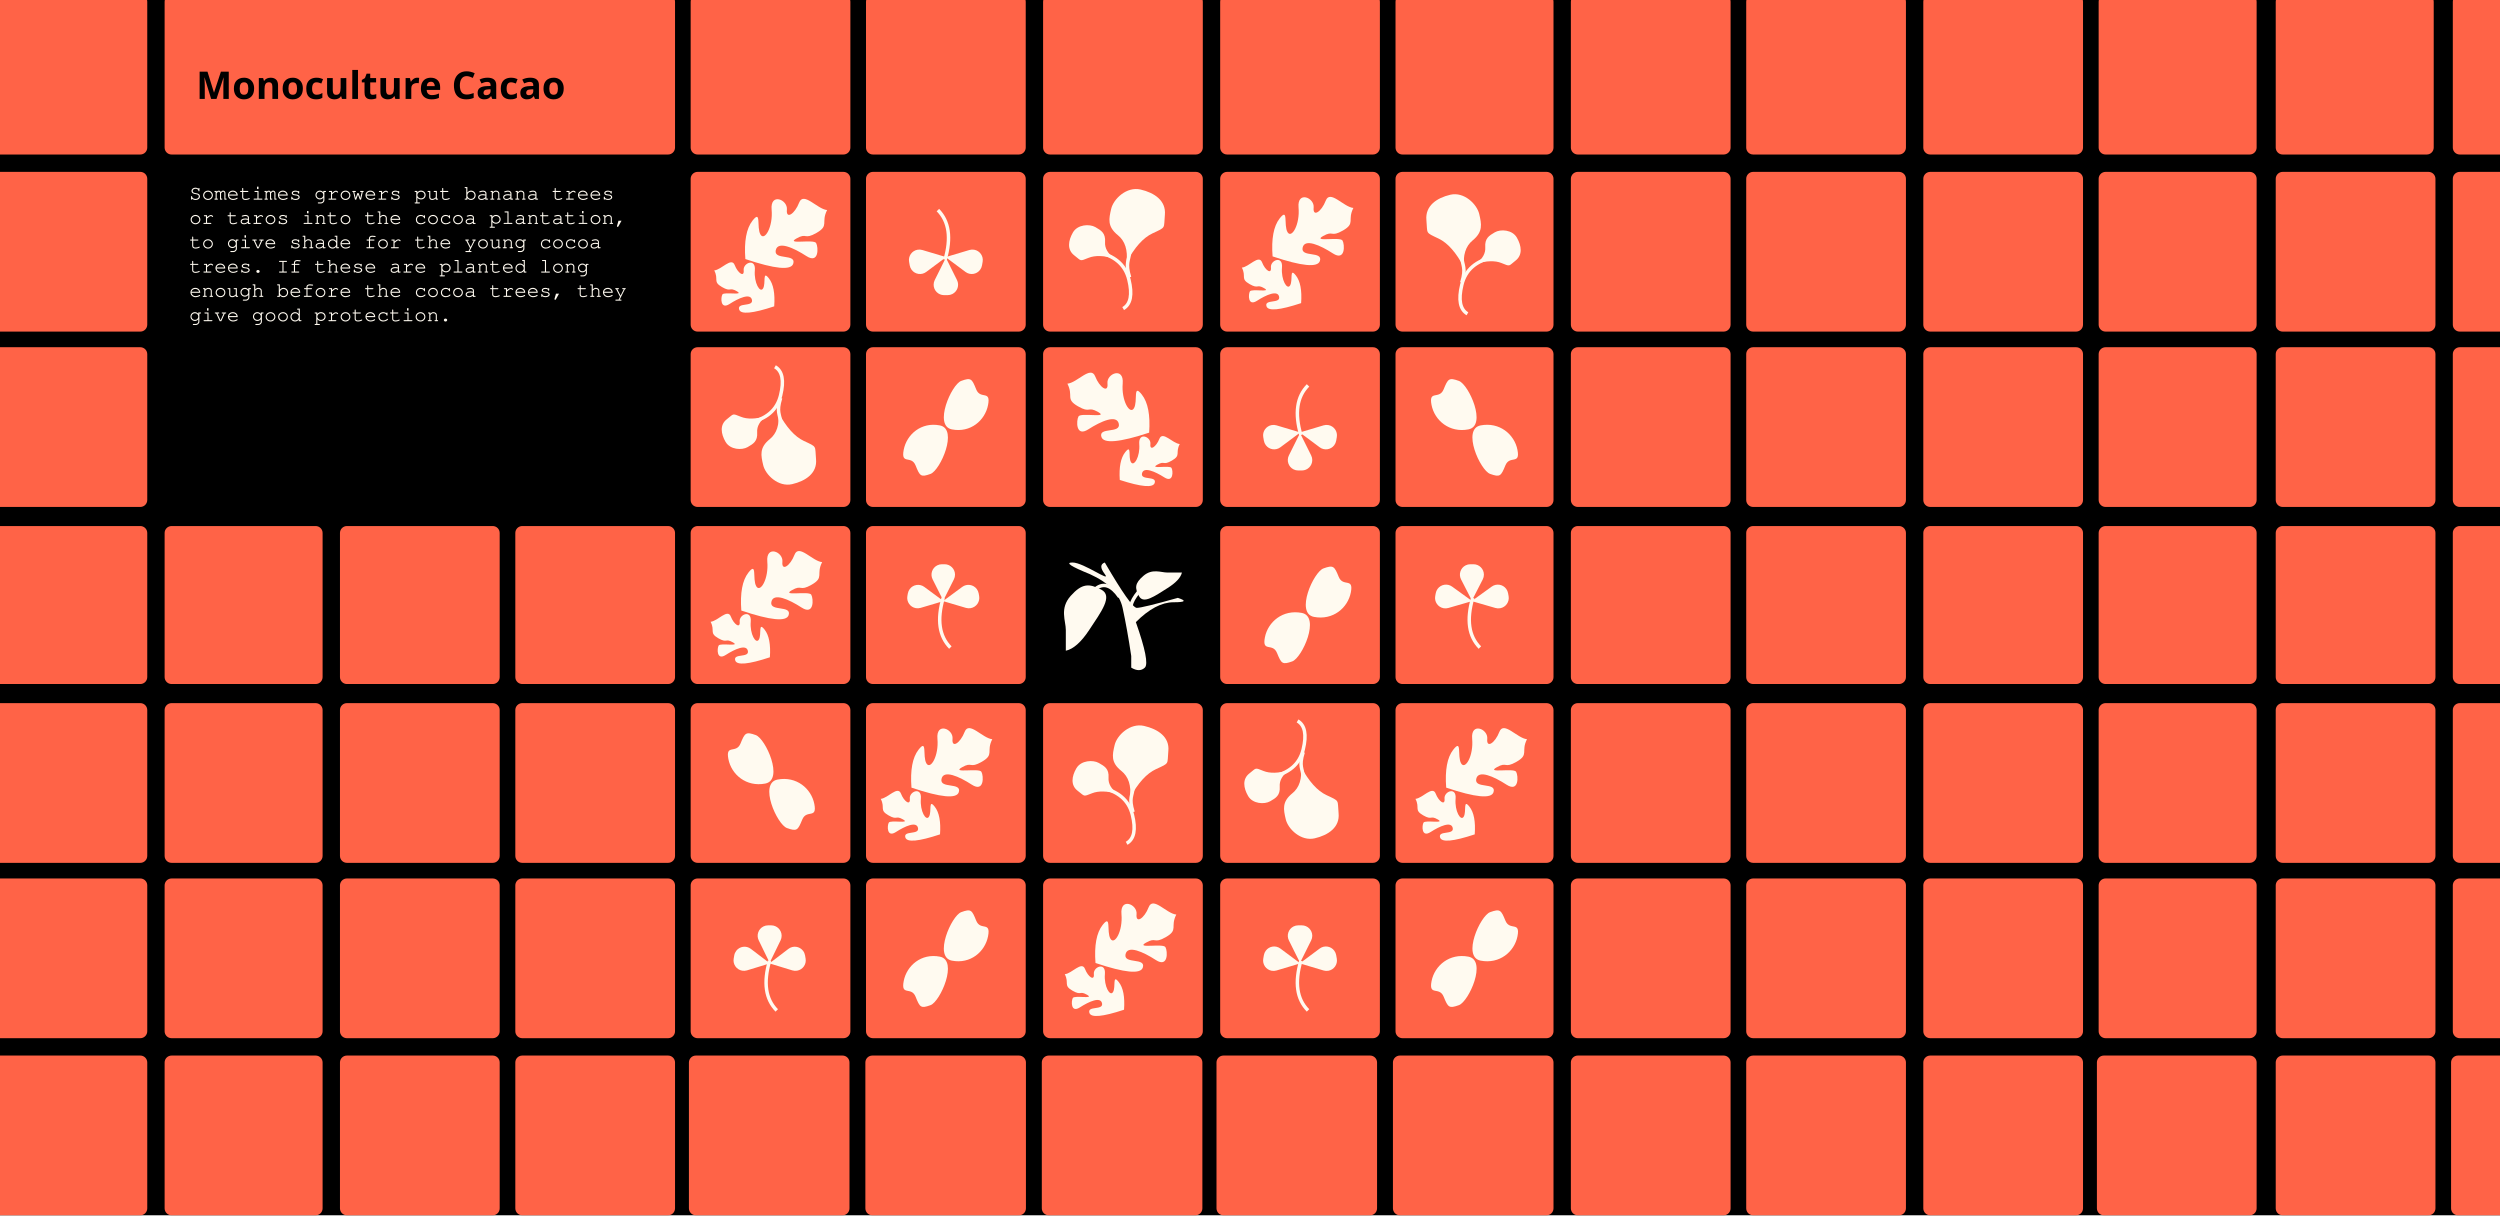
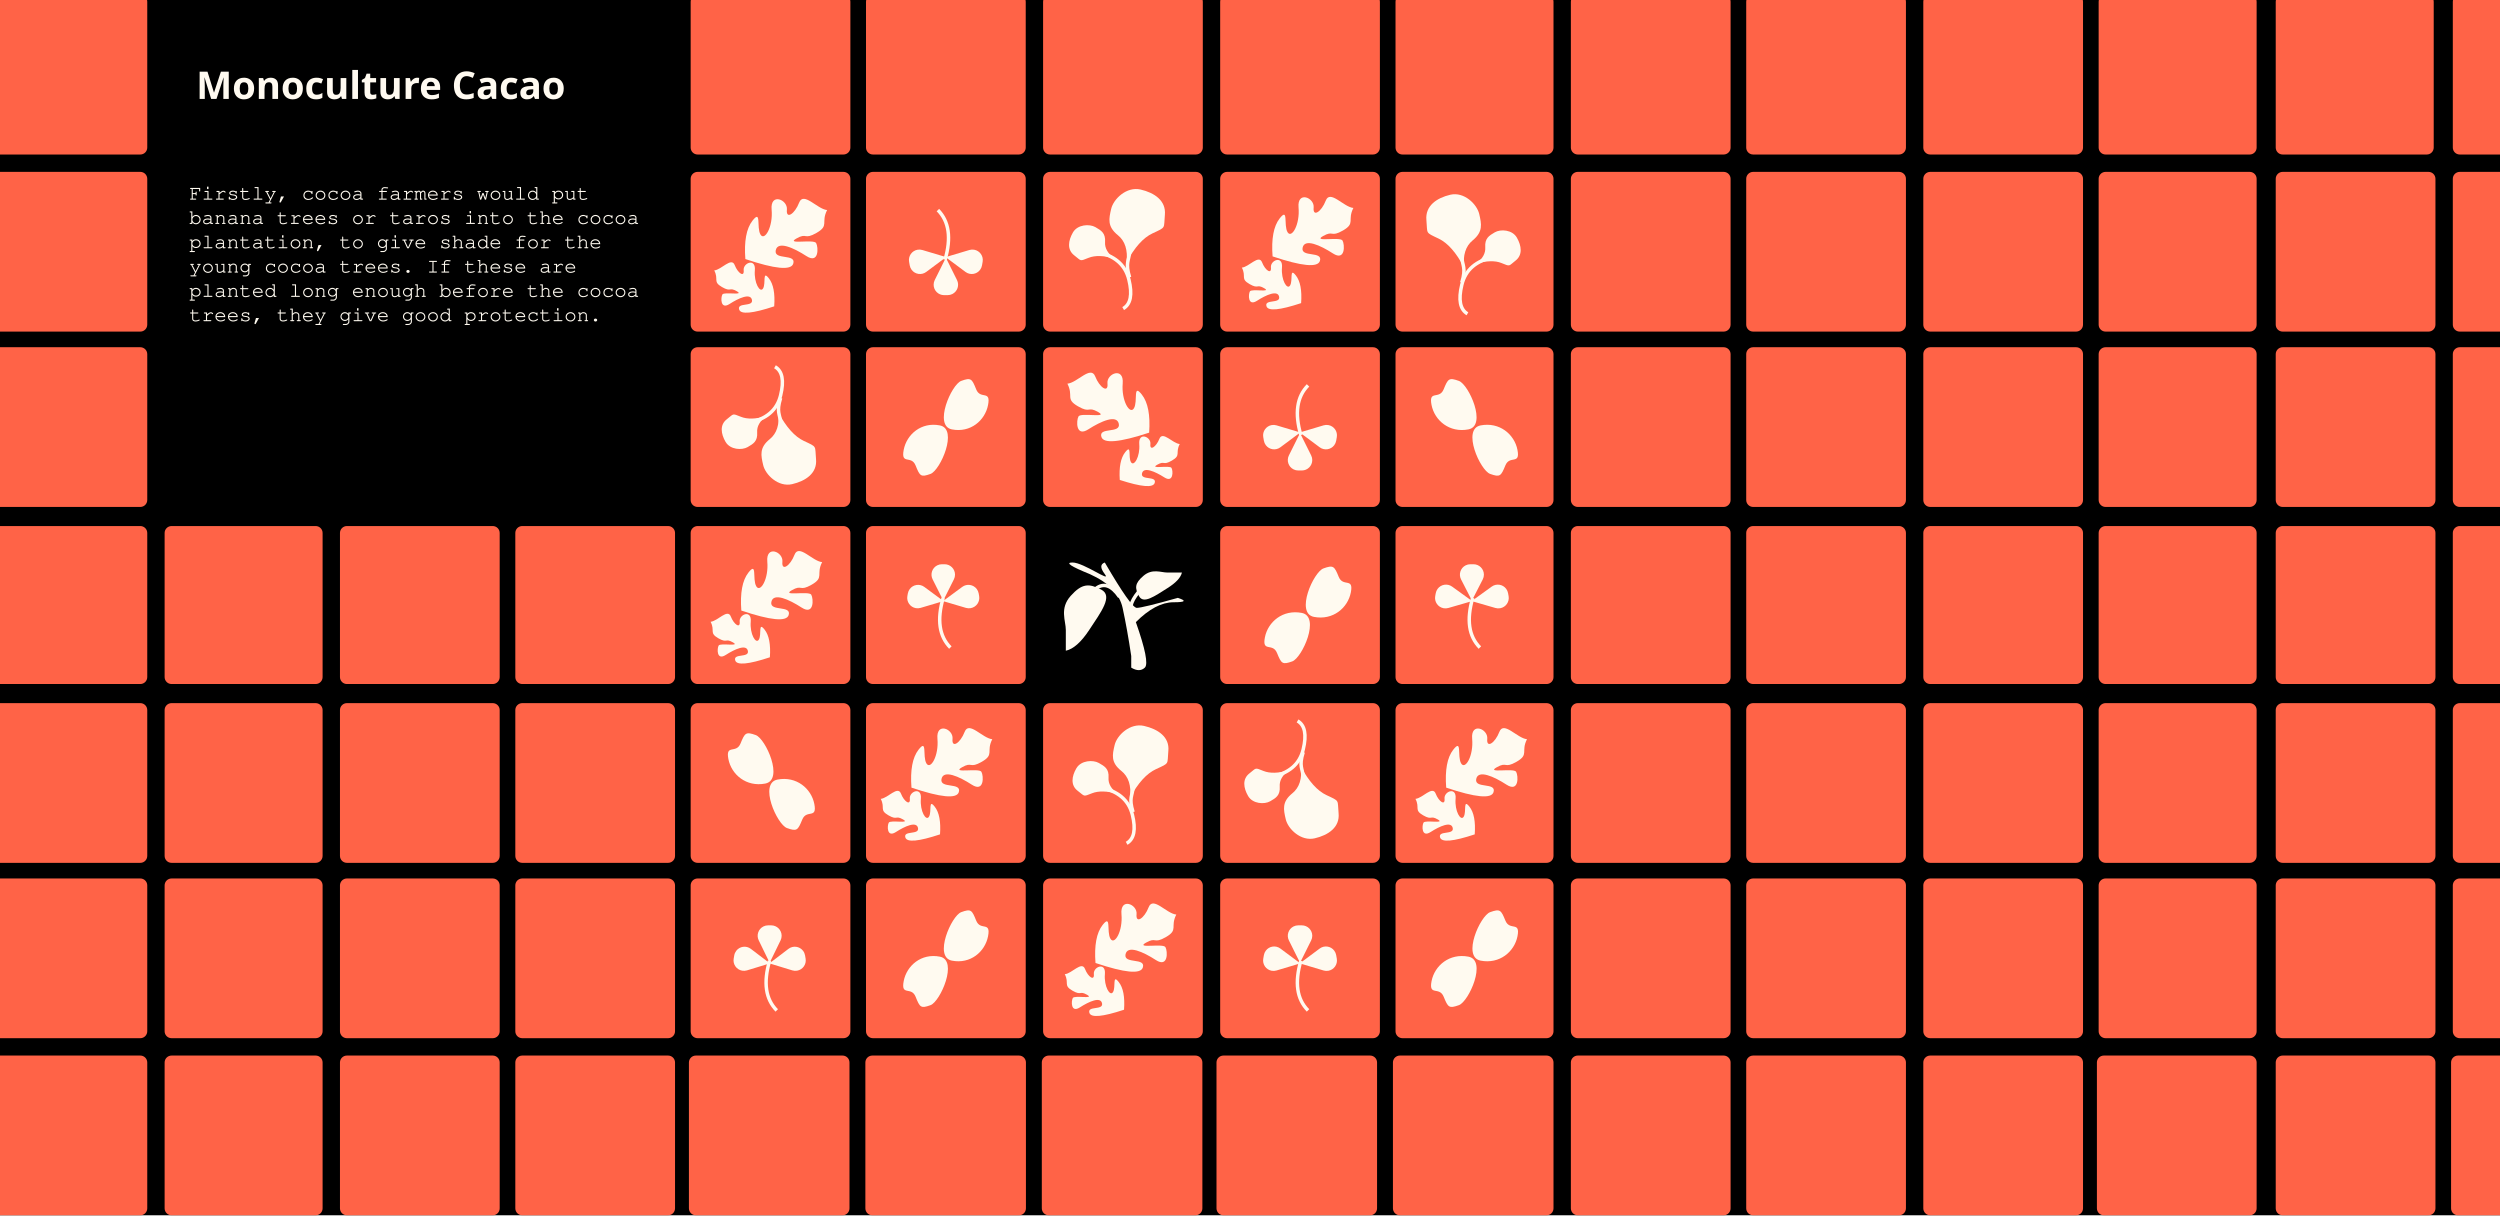
<svg xmlns="http://www.w3.org/2000/svg" width="1440px" height="700px" viewBox="0 0 1440 700" version="1.1">
  <g id="3-3" stroke="none" stroke-width="1" fill="none" fill-rule="evenodd">
    <rect fill="#000000" x="0" y="0" width="1440" height="700" />
    <g id="Group-10" transform="translate(-8, -3)">
      <rect id="Rectangle" fill="#000000" x="608.819" y="306" width="92" height="91" rx="4" />
      <rect id="Rectangle-Copy-3" fill="#FF6347" x="710.819" y="306" width="92" height="91" rx="4" />
      <rect id="Rectangle-Copy-12" fill="#FF6347" x="811.819" y="306" width="91" height="91" rx="4" />
      <rect id="Rectangle-Copy-29" fill="#FF6347" x="102.819" y="306" width="91" height="91" rx="4" />
      <rect id="Rectangle-Copy-72" fill="#FF6347" x="0.819" y="306" width="92" height="91" rx="4" />
      <rect id="Rectangle-Copy-4" fill="#FF6347" x="506.819" y="306" width="92" height="91" rx="4" />
      <rect id="Rectangle-Copy-36" fill="#FF6347" x="304.819" y="306" width="92" height="91" rx="4" />
      <rect id="Rectangle-Copy-17" fill="#FF6347" x="405.819" y="306" width="92" height="91" rx="4" />
      <rect id="Rectangle-Copy-41" fill="#FF6347" x="203.819" y="306" width="92" height="91" rx="4" />
      <rect id="Rectangle-Copy" fill="#FF6347" x="608.819" y="203" width="92" height="92" rx="4" />
      <rect id="Rectangle-Copy-6" fill="#FF6347" x="506.819" y="203" width="92" height="92" rx="4" />
      <rect id="Rectangle-Copy-18" fill="#FF6347" x="405.819" y="203" width="92" height="92" rx="4" />
      <rect id="Rectangle-Copy-5" fill="#FF6347" x="710.819" y="203" width="92" height="92" rx="4" />
      <rect id="Rectangle-Copy-13" fill="#FF6347" x="811.819" y="203" width="91" height="92" rx="4" />
      <rect id="Rectangle-Copy-73" fill="#FF6347" x="0.819" y="203" width="92" height="92" rx="4" />
      <rect id="Rectangle-Copy-9" fill="#FF6347" x="608.819" y="102" width="92" height="92" rx="4" />
      <rect id="Rectangle-Copy-10" fill="#FF6347" x="506.819" y="102" width="92" height="92" rx="4" />
      <rect id="Rectangle-Copy-19" fill="#FF6347" x="405.819" y="102" width="92" height="92" rx="4" />
      <rect id="Rectangle-Copy-11" fill="#FF6347" x="710.819" y="102" width="92" height="92" rx="4" />
      <rect id="Rectangle-Copy-14" fill="#FF6347" x="811.819" y="102" width="91" height="92" rx="4" />
      <rect id="Rectangle-Copy-74" fill="#FF6347" x="0.819" y="102" width="92" height="92" rx="4" />
      <rect id="Rectangle-Copy-2" fill="#FF6347" x="608.819" y="408" width="92" height="92" rx="4" />
      <rect id="Rectangle-Copy-8" fill="#FF6347" x="506.819" y="408" width="92" height="92" rx="4" />
      <rect id="Rectangle-Copy-60" fill="#FF6347" x="304.819" y="408" width="92" height="92" rx="4" />
      <rect id="Rectangle-Copy-20" fill="#FF6347" x="405.819" y="408" width="92" height="92" rx="4" />
      <rect id="Rectangle-Copy-61" fill="#FF6347" x="203.819" y="408" width="92" height="92" rx="4" />
      <rect id="Rectangle-Copy-7" fill="#FF6347" x="710.819" y="408" width="92" height="92" rx="4" />
      <rect id="Rectangle-Copy-15" fill="#FF6347" transform="translate(857.3186, 454) scale(-1, 1) translate(-857.3186, -454) " x="811.819" y="408" width="91" height="92" rx="4" />
      <rect id="Rectangle-Copy-62" fill="#FF6347" x="102.819" y="408" width="91" height="92" rx="4" />
      <rect id="Rectangle-Copy-75" fill="#FF6347" x="0.819" y="408" width="92" height="92" rx="4" />
      <rect id="Rectangle-Copy-22" fill="#FF6347" x="608.819" y="0" width="92" height="92" rx="4" />
      <rect id="Rectangle-Copy-23" fill="#FF6347" x="506.819" y="0" width="92" height="92" rx="4" />
      <rect id="Rectangle-Copy-24" fill="#FF6347" x="405.819" y="0" width="92" height="92" rx="4" />
      <rect id="Rectangle-Copy-25" fill="#FF6347" x="710.819" y="0" width="92" height="92" rx="4" />
      <rect id="Rectangle-Copy-26" fill="#FF6347" x="811.819" y="0" width="91" height="92" rx="4" />
      <rect id="Rectangle-Copy-76" fill="#FF6347" x="0.819" y="0" width="92" height="92" rx="4" />
      <g id="Group-5" transform="translate(617.8186, 327)">
        <path d="M24.486,15.606 C17.516,11.99 13.424,11.931 6.903,19.222 C0.382,26.513 4.093,33.564 4.093,38.869 C4.093,42.406 4.093,46.389 4.093,50.82 C8.457,49.857 12.946,45.873 17.562,38.869 C24.486,28.363 31.457,19.222 24.486,15.606 Z" id="Path-12" fill="#FFFAF0" />
        <path d="M63.992,1.71 C59.334,-0.825 56.599,-0.866 52.241,4.244 C47.883,9.355 50.363,14.298 50.363,18.017 C50.363,20.496 50.363,23.288 50.363,26.394 C53.279,25.719 56.28,22.926 59.365,18.017 C63.992,10.652 68.651,4.244 63.992,1.71 Z" id="Path-12-Copy" fill="#FFFAF0" transform="translate(57.79167, 13.21312) scale(-1, 1) rotate(90) translate(-57.79167, -13.21312) " />
        <path d="M17.945,6.698 C28.756,11.594 35.041,18.073 36.8,26.137 C38.558,34.2 40.216,43.439 41.773,53.856 L41.773,60.554 C44.965,62.482 47.576,62.482 49.606,60.554 C51.636,58.625 49.913,49.89 44.435,34.349 C52.048,26.717 59.283,22.902 66.138,22.902 C72.994,22.902 73.822,22.057 68.621,20.368 C54.979,24.214 47.094,26.137 44.965,26.137 C42.837,26.137 36.699,17.424 26.549,0 C23.848,0.933 23.848,3.166 26.549,6.698 C30.6,11.996 14.447,0 7.927,0 C3.58,0 6.92,2.233 17.945,6.698 Z" id="Path-13" fill="#FFFAF0" />
        <path d="M36.085,27.412 C33.694,11.232 22.409,13.686 2.229,34.774" id="Path-14" stroke="#FFFAF0" stroke-width="2" transform="translate(19.15685, 25.82466) rotate(-26) translate(-19.15685, -25.82466) " />
        <path d="M42.456,28.459 C40.287,25.708 42.098,21.13 47.891,14.725 C53.683,8.32 59.011,6.581 63.875,9.509" id="Path-15" stroke="#FFFAF0" stroke-width="2" />
      </g>
      <g id="Group-2" transform="translate(525.8186, 219)" fill="#FFFAF0">
        <path d="M20.775,27.657 C9.86,27.636 2.982,36.351 2.999,45.436 C3.016,54.521 7.847,47.402 11.445,52.985 C15.043,58.567 15.709,59.177 20.828,56.095 C25.947,53.012 31.69,27.677 20.775,27.657 Z" id="Path-17" transform="translate(14.99623, 42.79845) rotate(11) translate(-14.99623, -42.79845) " />
        <path d="M44.803,2.428 C33.888,2.407 27.011,11.122 27.028,20.207 C27.045,29.293 31.876,22.173 35.474,27.756 C39.071,33.338 39.738,33.948 44.857,30.866 C49.976,27.783 55.719,2.448 44.803,2.428 Z" id="Path-17-Copy" transform="translate(39.02465, 17.56957) scale(-1, -1) rotate(11) translate(-39.02465, -17.56957) " />
      </g>
      <g id="Group-2-Copy-4" transform="translate(857.3186, 249.5) scale(-1, 1) translate(-857.3186, -249.5) translate(829.8186, 219)" fill="#FFFAF0">
        <path d="M21.211,27.627 C10.101,27.645 3.07,36.389 3.056,45.481 C3.042,54.572 7.984,47.431 11.626,53.005 C15.269,58.579 15.945,59.187 21.166,56.084 C26.387,52.982 32.32,27.61 21.211,27.627 Z" id="Path-17" transform="translate(15.28093, 42.7871) rotate(11) translate(-15.28093, -42.7871) " />
        <path d="M45.67,2.421 C34.56,2.439 27.53,11.183 27.515,20.275 C27.501,29.366 32.443,22.225 36.086,27.799 C39.728,33.373 40.405,33.98 45.626,30.878 C50.847,27.776 56.78,2.404 45.67,2.421 Z" id="Path-17-Copy" transform="translate(39.74033, 17.58093) scale(-1, -1) rotate(11) translate(-39.74033, -17.58093) " />
      </g>
      <g id="Group-2-Copy" transform="translate(733.8186, 327)" fill="#FFFAF0">
        <path d="M21.211,27.627 C10.101,27.645 3.07,36.389 3.056,45.481 C3.042,54.572 7.984,47.431 11.626,53.005 C15.269,58.579 15.945,59.187 21.166,56.084 C26.387,52.982 32.32,27.61 21.211,27.627 Z" id="Path-17" transform="translate(15.28093, 42.7871) rotate(11) translate(-15.28093, -42.7871) " />
        <path d="M45.67,2.421 C34.56,2.439 27.53,11.183 27.515,20.275 C27.501,29.366 32.443,22.225 36.086,27.799 C39.728,33.373 40.405,33.98 45.626,30.878 C50.847,27.776 56.78,2.404 45.67,2.421 Z" id="Path-17-Copy" transform="translate(39.74033, 17.58093) scale(-1, -1) rotate(11) translate(-39.74033, -17.58093) " />
      </g>
      <g id="Group-2-Copy-3" transform="translate(452.3186, 453.5) scale(-1, 1) translate(-452.3186, -453.5) translate(424.8186, 423)" fill="#FFFAF0">
        <path d="M21.211,27.627 C10.101,27.645 3.07,36.389 3.056,45.481 C3.042,54.572 7.984,47.431 11.626,53.005 C15.269,58.579 15.945,59.187 21.166,56.084 C26.387,52.982 32.32,27.61 21.211,27.627 Z" id="Path-17" transform="translate(15.28093, 42.7871) rotate(11) translate(-15.28093, -42.7871) " />
        <path d="M45.67,2.421 C34.56,2.439 27.53,11.183 27.515,20.275 C27.501,29.366 32.443,22.225 36.086,27.799 C39.728,33.373 40.405,33.98 45.626,30.878 C50.847,27.776 56.78,2.404 45.67,2.421 Z" id="Path-17-Copy" transform="translate(39.74033, 17.58093) scale(-1, -1) rotate(11) translate(-39.74033, -17.58093) " />
      </g>
      <g id="Group-7" transform="translate(548.8186, 453.5) scale(-1, 1) translate(-548.8186, -453.5) translate(507.8186, 411)" fill="#FFFAF0">
        <path d="M34.655,4.22 C25.513,8.612 19.884,13.425 17.768,18.66 C14.595,26.512 22.164,18.66 26.823,18.66 C31.481,18.66 26.727,27.093 17.768,31.242 C8.81,35.391 17.451,42.137 22.137,38.764 C26.823,35.391 26.506,41.438 22.137,46.823 C17.768,52.208 30.537,53.871 33.765,58.475 C38.159,51.736 42.01,55.274 42.01,46.823 C42.01,38.371 39.05,42.355 39.05,35.175 C39.05,27.994 44.209,43.673 46.883,43.673 C49.557,43.673 58.251,39.108 50.553,35.175 C42.855,31.242 34.655,25.383 39.05,21.636 C43.445,17.889 46.392,31.091 50.553,26.512 C53.327,23.46 48.028,16.029 34.655,4.22 Z" id="Combined-Shape" transform="translate(33.76471, 31.34752) rotate(120) translate(-33.76471, -31.34752) " />
        <path d="M57.927,42.199 C51.278,45.419 47.184,48.949 45.646,52.788 C43.338,58.546 48.843,52.788 52.231,52.788 C55.619,52.788 52.161,58.972 45.646,62.015 C39.13,65.057 45.415,70.005 48.823,67.531 C52.231,65.057 52,69.492 48.823,73.441 C45.646,77.39 54.932,78.609 57.279,81.986 C60.476,77.044 63.276,79.638 63.276,73.441 C63.276,67.243 61.123,70.165 61.123,64.899 C61.123,59.633 64.876,71.131 66.82,71.131 C68.765,71.131 75.088,67.783 69.489,64.899 C63.891,62.015 57.927,57.718 61.123,54.97 C64.32,52.222 66.463,61.904 69.489,58.546 C71.507,56.308 67.653,50.858 57.927,42.199 Z" id="Combined-Shape-Copy" transform="translate(57.27941, 62.0922) scale(-1, 1) rotate(120) translate(-57.27941, -62.0922) " />
      </g>
      <g id="Group-7-Copy-4" transform="translate(856.8186, 453.5) scale(-1, 1) translate(-856.8186, -453.5) translate(815.8186, 411)" fill="#FFFAF0">
        <path d="M34.655,4.22 C25.513,8.612 19.884,13.425 17.768,18.66 C14.595,26.512 22.164,18.66 26.823,18.66 C31.481,18.66 26.727,27.093 17.768,31.242 C8.81,35.391 17.451,42.137 22.137,38.764 C26.823,35.391 26.506,41.438 22.137,46.823 C17.768,52.208 30.537,53.871 33.765,58.475 C38.159,51.736 42.01,55.274 42.01,46.823 C42.01,38.371 39.05,42.355 39.05,35.175 C39.05,27.994 44.209,43.673 46.883,43.673 C49.557,43.673 58.251,39.108 50.553,35.175 C42.855,31.242 34.655,25.383 39.05,21.636 C43.445,17.889 46.392,31.091 50.553,26.512 C53.327,23.46 48.028,16.029 34.655,4.22 Z" id="Combined-Shape" transform="translate(33.76471, 31.34752) rotate(120) translate(-33.76471, -31.34752) " />
        <path d="M57.927,42.199 C51.278,45.419 47.184,48.949 45.646,52.788 C43.338,58.546 48.843,52.788 52.231,52.788 C55.619,52.788 52.161,58.972 45.646,62.015 C39.13,65.057 45.415,70.005 48.823,67.531 C52.231,65.057 52,69.492 48.823,73.441 C45.646,77.39 54.932,78.609 57.279,81.986 C60.476,77.044 63.276,79.638 63.276,73.441 C63.276,67.243 61.123,70.165 61.123,64.899 C61.123,59.633 64.876,71.131 66.82,71.131 C68.765,71.131 75.088,67.783 69.489,64.899 C63.891,62.015 57.927,57.718 61.123,54.97 C64.32,52.222 66.463,61.904 69.489,58.546 C71.507,56.308 67.653,50.858 57.927,42.199 Z" id="Combined-Shape-Copy" transform="translate(57.27941, 62.0922) scale(-1, 1) rotate(120) translate(-57.27941, -62.0922) " />
      </g>
      <g id="Group-7-Copy-3" transform="translate(756.8186, 147.5) scale(-1, 1) translate(-756.8186, -147.5) translate(715.8186, 105)" fill="#FFFAF0">
        <path d="M34.655,4.22 C25.513,8.612 19.884,13.425 17.768,18.66 C14.595,26.512 22.164,18.66 26.823,18.66 C31.481,18.66 26.727,27.093 17.768,31.242 C8.81,35.391 17.451,42.137 22.137,38.764 C26.823,35.391 26.506,41.438 22.137,46.823 C17.768,52.208 30.537,53.871 33.765,58.475 C38.159,51.736 42.01,55.274 42.01,46.823 C42.01,38.371 39.05,42.355 39.05,35.175 C39.05,27.994 44.209,43.673 46.883,43.673 C49.557,43.673 58.251,39.108 50.553,35.175 C42.855,31.242 34.655,25.383 39.05,21.636 C43.445,17.889 46.392,31.091 50.553,26.512 C53.327,23.46 48.028,16.029 34.655,4.22 Z" id="Combined-Shape" transform="translate(33.76471, 31.34752) rotate(120) translate(-33.76471, -31.34752) " />
        <path d="M57.927,42.199 C51.278,45.419 47.184,48.949 45.646,52.788 C43.338,58.546 48.843,52.788 52.231,52.788 C55.619,52.788 52.161,58.972 45.646,62.015 C39.13,65.057 45.415,70.005 48.823,67.531 C52.231,65.057 52,69.492 48.823,73.441 C45.646,77.39 54.932,78.609 57.279,81.986 C60.476,77.044 63.276,79.638 63.276,73.441 C63.276,67.243 61.123,70.165 61.123,64.899 C61.123,59.633 64.876,71.131 66.82,71.131 C68.765,71.131 75.088,67.783 69.489,64.899 C63.891,62.015 57.927,57.718 61.123,54.97 C64.32,52.222 66.463,61.904 69.489,58.546 C71.507,56.308 67.653,50.858 57.927,42.199 Z" id="Combined-Shape-Copy" transform="translate(57.27941, 62.0922) scale(-1, 1) rotate(120) translate(-57.27941, -62.0922) " />
      </g>
      <g id="Group-7-Copy-2" transform="translate(450.8186, 351.5) scale(-1, 1) translate(-450.8186, -351.5) translate(409.8186, 309)" fill="#FFFAF0">
        <path d="M34.655,4.22 C25.513,8.612 19.884,13.425 17.768,18.66 C14.595,26.512 22.164,18.66 26.823,18.66 C31.481,18.66 26.727,27.093 17.768,31.242 C8.81,35.391 17.451,42.137 22.137,38.764 C26.823,35.391 26.506,41.438 22.137,46.823 C17.768,52.208 30.537,53.871 33.765,58.475 C38.159,51.736 42.01,55.274 42.01,46.823 C42.01,38.371 39.05,42.355 39.05,35.175 C39.05,27.994 44.209,43.673 46.883,43.673 C49.557,43.673 58.251,39.108 50.553,35.175 C42.855,31.242 34.655,25.383 39.05,21.636 C43.445,17.889 46.392,31.091 50.553,26.512 C53.327,23.46 48.028,16.029 34.655,4.22 Z" id="Combined-Shape" transform="translate(33.76471, 31.34752) rotate(120) translate(-33.76471, -31.34752) " />
        <path d="M57.927,42.199 C51.278,45.419 47.184,48.949 45.646,52.788 C43.338,58.546 48.843,52.788 52.231,52.788 C55.619,52.788 52.161,58.972 45.646,62.015 C39.13,65.057 45.415,70.005 48.823,67.531 C52.231,65.057 52,69.492 48.823,73.441 C45.646,77.39 54.932,78.609 57.279,81.986 C60.476,77.044 63.276,79.638 63.276,73.441 C63.276,67.243 61.123,70.165 61.123,64.899 C61.123,59.633 64.876,71.131 66.82,71.131 C68.765,71.131 75.088,67.783 69.489,64.899 C63.891,62.015 57.927,57.718 61.123,54.97 C64.32,52.222 66.463,61.904 69.489,58.546 C71.507,56.308 67.653,50.858 57.927,42.199 Z" id="Combined-Shape-Copy" transform="translate(57.27941, 62.0922) scale(-1, 1) rotate(120) translate(-57.27941, -62.0922) " />
      </g>
      <g id="Group-7-Copy-5" transform="translate(453.3186, 149) scale(-1, 1) translate(-453.3186, -149) translate(411.8186, 106)" fill="#FFFAF0">
        <path d="M35.078,4.27 C25.824,8.713 20.126,13.583 17.985,18.88 C14.773,26.824 22.435,18.88 27.15,18.88 C31.865,18.88 27.053,27.412 17.985,31.609 C8.917,35.807 17.664,42.633 22.407,39.22 C27.15,35.807 26.829,41.925 22.407,47.374 C17.985,52.822 30.91,54.505 34.176,59.163 C38.625,52.345 42.522,55.924 42.522,47.374 C42.522,38.823 39.526,42.854 39.526,35.589 C39.526,28.324 44.749,44.186 47.455,44.186 C50.161,44.186 58.962,39.568 51.17,35.589 C43.378,31.609 35.078,25.682 39.526,21.89 C43.975,18.099 46.958,31.457 51.17,26.824 C53.978,23.736 48.614,16.217 35.078,4.27 Z" id="Combined-Shape" transform="translate(34.17647, 31.71631) rotate(120) translate(-34.17647, -31.71631) " />
        <path d="M58.634,42.695 C51.903,45.954 47.759,49.525 46.202,53.409 C43.866,59.235 49.438,53.409 52.868,53.409 C56.297,53.409 52.797,59.666 46.202,62.744 C39.607,65.823 45.969,70.828 49.418,68.325 C52.868,65.823 52.634,70.309 49.418,74.305 C46.202,78.3 55.602,79.534 57.978,82.95 C61.213,77.95 64.047,80.575 64.047,74.305 C64.047,68.034 61.869,70.99 61.869,65.662 C61.869,60.335 65.667,71.967 67.635,71.967 C69.603,71.967 76.004,68.58 70.337,65.662 C64.67,62.744 58.634,58.397 61.869,55.617 C65.104,52.837 67.273,62.632 70.337,59.235 C72.379,56.97 68.478,51.457 58.634,42.695 Z" id="Combined-Shape-Copy" transform="translate(57.97794, 62.8227) scale(-1, 1) rotate(120) translate(-57.97794, -62.8227) " />
      </g>
      <g id="Group-6" transform="translate(612.8186, 206)" fill="#FFFAF0">
        <path d="M34.655,4.27 C25.513,8.713 19.884,13.583 17.768,18.88 C14.595,26.824 22.164,18.88 26.823,18.88 C31.481,18.88 26.727,27.412 17.768,31.609 C8.81,35.807 17.451,42.633 22.137,39.22 C26.823,35.807 26.506,41.925 22.137,47.374 C17.768,52.822 30.537,54.505 33.765,59.163 C38.159,52.345 42.01,55.924 42.01,47.374 C42.01,38.823 39.05,42.854 39.05,35.589 C39.05,28.324 44.209,44.186 46.883,44.186 C49.557,44.186 58.251,39.568 50.553,35.589 C42.855,31.609 34.655,25.682 39.05,21.89 C43.445,18.099 46.392,31.457 50.553,26.824 C53.327,23.736 48.028,16.217 34.655,4.27 Z" id="Combined-Shape-Copy-2" transform="translate(33.76471, 31.71631) rotate(120) translate(-33.76471, -31.71631) " />
        <path d="M57.927,42.695 C51.278,45.954 47.184,49.525 45.646,53.409 C43.338,59.235 48.843,53.409 52.231,53.409 C55.619,53.409 52.161,59.666 45.646,62.744 C39.13,65.823 45.415,70.828 48.823,68.325 C52.231,65.823 52,70.309 48.823,74.305 C45.646,78.3 54.932,79.534 57.279,82.95 C60.476,77.95 63.276,80.575 63.276,74.305 C63.276,68.034 61.123,70.99 61.123,65.662 C61.123,60.335 64.876,71.967 66.82,71.967 C68.765,71.967 75.088,68.58 69.489,65.662 C63.891,62.744 57.927,58.397 61.123,55.617 C64.32,52.837 66.463,62.632 69.489,59.235 C71.507,56.97 67.653,51.457 57.927,42.695 Z" id="Combined-Shape-Copy-3" transform="translate(57.27941, 62.8227) scale(-1, 1) rotate(120) translate(-57.27941, -62.8227) " />
      </g>
      <g id="Group-4" transform="translate(528.8186, 328)">
        <g id="Group-3" fill="#FFFAF0">
          <path d="M22.5,0 L28.634,12.214 C30.122,15.176 28.927,18.782 25.965,20.269 C25.13,20.689 24.208,20.907 23.273,20.907 L21.727,20.907 C18.414,20.907 15.727,18.221 15.727,14.907 C15.727,13.972 15.946,13.05 16.366,12.214 L22.5,0 L22.5,0 Z" id="Triangle" transform="translate(22.5, 10.45363) scale(-1, -1) translate(-22.5, -10.45363) " />
          <path d="M32.721,8.918 L38.851,21.243 C40.327,24.21 39.118,27.812 36.151,29.287 C35.322,29.699 34.409,29.914 33.483,29.915 L31.954,29.916 C28.64,29.919 25.952,27.234 25.949,23.921 C25.948,22.99 26.164,22.072 26.579,21.239 L32.721,8.918 L32.721,8.918 Z" id="Triangle-Copy" transform="translate(32.70528, 19.42101) scale(-1, -1) rotate(80) translate(-32.70528, -19.42101) " />
          <path d="M12.311,8.918 L18.44,21.243 C19.916,24.21 18.707,27.812 15.74,29.287 C14.911,29.699 13.998,29.914 13.073,29.915 L11.543,29.916 C8.229,29.919 5.541,27.234 5.538,23.921 C5.538,22.99 5.754,22.072 6.169,21.239 L12.311,8.918 L12.311,8.918 Z" id="Triangle-Copy-2" transform="translate(12.29472, 19.42101) scale(1, -1) rotate(80) translate(-12.29472, -19.42101) " />
        </g>
        <path d="M22.451,19.404 C18.787,31.978 20.166,41.51 26.591,48" id="Path-19" stroke="#FFFAF0" stroke-width="2" />
      </g>
      <g id="Group-4-Copy-5" transform="translate(552.8186, 148.5) scale(-1, -1) translate(-552.8186, -148.5) translate(529.8186, 124)">
        <g id="Group-3" fill="#FFFAF0">
          <path d="M23,0 L29.418,12.9 C30.894,15.866 29.686,19.468 26.719,20.944 C25.889,21.357 24.974,21.572 24.046,21.572 L21.954,21.572 C18.64,21.572 15.954,18.886 15.954,15.572 C15.954,14.645 16.169,13.73 16.582,12.9 L23,0 L23,0 Z" id="Triangle" transform="translate(23, 10.78616) scale(-1, -1) translate(-23, -10.78616) " />
          <path d="M33.411,9.282 L39.836,22.057 C41.325,25.018 40.133,28.624 37.172,30.113 C36.334,30.535 35.409,30.754 34.471,30.753 L32.359,30.751 C29.045,30.749 26.361,28.06 26.364,24.746 C26.364,23.814 26.583,22.894 27.001,22.061 L33.411,9.282 L33.411,9.282 Z" id="Triangle-Copy" transform="translate(33.42955, 20.02176) scale(-1, -1) rotate(80) translate(-33.42955, -20.02176) " />
          <path d="M12.552,9.282 L18.977,22.057 C20.466,25.018 19.273,28.624 16.313,30.113 C15.475,30.535 14.55,30.754 13.612,30.753 L11.5,30.751 C8.186,30.749 5.502,28.06 5.505,24.746 C5.505,23.814 5.724,22.894 6.142,22.061 L12.552,9.282 L12.552,9.282 Z" id="Triangle-Copy-2" transform="translate(12.57045, 20.02176) scale(1, -1) rotate(80) translate(-12.57045, -20.02176) " />
        </g>
        <path d="M23.462,20.417 C19.8,32.985 21.179,42.513 27.6,49" id="Path-19" stroke="#FFFAF0" stroke-width="2" />
      </g>
      <g id="Group-4-Copy-3" transform="translate(832.8186, 328)">
        <g id="Group-3" fill="#FFFAF0">
          <path d="M23,0 L29.246,12.167 C30.76,15.115 29.597,18.732 26.649,20.245 C25.801,20.68 24.862,20.907 23.909,20.907 L22.091,20.907 C18.778,20.907 16.091,18.221 16.091,14.907 C16.091,13.954 16.318,13.015 16.754,12.167 L23,0 L23,0 Z" id="Triangle" transform="translate(23, 10.45363) scale(-1, -1) translate(-23, -10.45363) " />
          <path d="M33.554,8.708 L39.769,21.538 C41.213,24.52 39.967,28.109 36.984,29.554 C36.177,29.944 35.293,30.149 34.396,30.154 L32.677,30.161 C29.363,30.177 26.665,27.503 26.649,24.189 C26.645,23.263 26.855,22.348 27.264,21.517 L33.554,8.708 L33.554,8.708 Z" id="Triangle-Copy" transform="translate(33.45853, 19.45684) scale(-1, -1) rotate(80) translate(-33.45853, -19.45684) " />
          <path d="M12.637,8.708 L18.852,21.538 C20.296,24.52 19.049,28.109 16.067,29.554 C15.26,29.944 14.376,30.149 13.479,30.154 L11.76,30.161 C8.446,30.177 5.748,27.503 5.732,24.189 C5.728,23.263 5.938,22.348 6.347,21.517 L12.637,8.708 L12.637,8.708 Z" id="Triangle-Copy-2" transform="translate(12.54148, 19.45684) scale(1, -1) rotate(80) translate(-12.54148, -19.45684) " />
        </g>
        <path d="M23.462,19.404 C19.8,31.978 21.179,41.51 27.6,48" id="Path-19" stroke="#FFFAF0" stroke-width="2" />
      </g>
      <g id="Group-4-Copy" transform="translate(756.8186, 249.5) scale(1, -1) translate(-756.8186, -249.5) translate(733.8186, 225)">
        <g id="Group-3" fill="#FFFAF0">
          <path d="M23,0 L29.418,12.9 C30.894,15.866 29.686,19.468 26.719,20.944 C25.889,21.357 24.974,21.572 24.046,21.572 L21.954,21.572 C18.64,21.572 15.954,18.886 15.954,15.572 C15.954,14.645 16.169,13.73 16.582,12.9 L23,0 L23,0 Z" id="Triangle" transform="translate(23, 10.78616) scale(-1, -1) translate(-23, -10.78616) " />
          <path d="M33.411,9.282 L39.836,22.057 C41.325,25.018 40.133,28.624 37.172,30.113 C36.334,30.535 35.409,30.754 34.471,30.753 L32.359,30.751 C29.045,30.749 26.361,28.06 26.364,24.746 C26.364,23.814 26.583,22.894 27.001,22.061 L33.411,9.282 L33.411,9.282 Z" id="Triangle-Copy" transform="translate(33.42955, 20.02176) scale(-1, -1) rotate(80) translate(-33.42955, -20.02176) " />
          <path d="M12.552,9.282 L18.977,22.057 C20.466,25.018 19.273,28.624 16.313,30.113 C15.475,30.535 14.55,30.754 13.612,30.753 L11.5,30.751 C8.186,30.749 5.502,28.06 5.505,24.746 C5.505,23.814 5.724,22.894 6.142,22.061 L12.552,9.282 L12.552,9.282 Z" id="Triangle-Copy-2" transform="translate(12.57045, 20.02176) scale(1, -1) rotate(80) translate(-12.57045, -20.02176) " />
        </g>
        <path d="M23.462,20.417 C19.8,32.985 21.179,42.513 27.6,49" id="Path-19" stroke="#FFFAF0" stroke-width="2" />
      </g>
      <g id="Group-9" transform="translate(621.8186, 417)">
        <g id="Group-8">
          <path d="M40.36,4.002 C32.107,4.031 26.358,12.724 26.337,18.523 C26.316,24.321 26.299,28.791 33.452,32.208 C38.221,34.486 41.006,39.133 41.807,46.15 C44.362,36.826 47.98,30.35 52.662,26.721 C59.685,21.278 58.294,22.841 57.24,14.862 C56.186,6.884 48.613,3.972 40.36,4.002 Z" id="Path-20" fill="#FFFAF0" transform="translate(42.221, 25.07574) rotate(13) translate(-42.221, -25.07574) " />
          <path d="M16.566,22.516 C11.231,22.554 7.494,28.345 7.467,32.2 C7.44,36.055 7.419,39.026 12.034,41.281 C15.111,42.785 16.9,45.868 17.402,50.53 C19.075,44.327 21.429,40.014 24.464,37.591 C29.016,33.957 28.113,34.999 27.451,29.698 C26.789,24.396 21.9,22.478 16.566,22.516 Z" id="Path-20-Copy" fill="#FFFAF0" transform="translate(17.73039, 36.52271) scale(-1, 1) rotate(60) translate(-17.73039, -36.52271) " />
          <path d="M19.573,39.508 C30.028,41.497 36.313,46.756 38.427,55.286 C40.541,63.817 39.441,69.303 35.126,71.746" id="Path-21" stroke="#FFFAF0" stroke-width="2" />
        </g>
        <path d="M43.694,25.343 C40.631,31.615 39.003,36.357 38.812,39.569 C38.525,44.387 36.228,45.522 38.812,53.743" id="Path-22" stroke="#FFFAF0" stroke-width="2" />
      </g>
      <g id="Group-9-Copy-3" transform="translate(619.8186, 109)">
        <g id="Group-8">
          <path d="M40.295,3.05 C32.036,3.054 26.309,11.845 26.306,17.722 C26.303,23.598 26.301,28.128 33.469,31.612 C38.248,33.935 41.049,38.653 41.873,45.766 C44.401,36.326 48.002,29.774 52.676,26.111 C59.686,20.617 58.299,22.197 57.22,14.108 C56.141,6.019 48.553,3.045 40.295,3.05 Z" id="Path-20" fill="#FFFAF0" transform="translate(42.20652, 24.408) rotate(13) translate(-42.20652, -24.408) " />
          <path d="M16.494,21.945 C11.104,21.95 7.363,27.739 7.358,31.607 C7.354,35.475 7.351,38.457 12.029,40.748 C15.148,42.276 16.975,45.381 17.51,50.062 C19.163,43.847 21.516,39.534 24.568,37.121 C29.146,33.502 28.24,34.542 27.538,29.218 C26.837,23.894 21.885,21.939 16.494,21.945 Z" id="Path-20-Copy" fill="#FFFAF0" transform="translate(17.73669, 36.00355) scale(-1, 1) rotate(60) translate(-17.73669, -36.00355) " />
          <path d="M19.573,39.051 C30.028,41.067 36.313,46.4 38.427,55.051 C40.541,63.701 39.441,69.265 35.126,71.743" id="Path-21" stroke="#FFFAF0" stroke-width="2" />
        </g>
        <path d="M43.694,24.338 C40.631,30.833 39.003,35.743 38.812,39.069 C38.525,44.058 36.228,45.233 38.812,53.746" id="Path-22" stroke="#FFFAF0" stroke-width="2" />
      </g>
      <g id="Group-9-Copy" transform="translate(751.8186, 453.5) scale(1, -1) translate(-751.8186, -453.5) translate(720.8186, 418)">
        <g id="Group-8">
          <path d="M39.646,3.008 C31.518,3.009 25.885,11.674 25.884,17.469 C25.884,23.263 25.883,27.729 32.94,31.168 C37.645,33.461 40.404,38.114 41.218,45.128 C43.702,35.821 47.243,29.362 51.841,25.752 C58.739,20.338 57.375,21.895 56.309,13.919 C55.243,5.943 47.774,3.008 39.646,3.008 Z" id="Path-20" fill="#FFFAF0" transform="translate(41.53443, 24.068) rotate(13) translate(-41.53443, -24.068) " />
          <path d="M16.223,21.657 C10.909,21.658 7.227,27.355 7.226,31.163 C7.226,34.972 7.225,37.908 11.838,40.168 C14.913,41.675 16.716,44.733 17.248,49.344 C18.872,43.226 21.187,38.98 24.193,36.607 C28.702,33.048 27.81,34.071 27.114,28.828 C26.418,23.586 21.536,21.657 16.223,21.657 Z" id="Path-20-Copy" fill="#FFFAF0" transform="translate(17.45611, 35.5006) scale(-1, 1) rotate(60) translate(-17.45611, -35.5006) " />
          <path d="M19.262,38.508 C29.551,40.497 35.736,45.756 37.817,54.286 C39.898,62.817 38.815,68.303 34.569,70.746" id="Path-21" stroke="#FFFAF0" stroke-width="2" />
        </g>
        <path d="M42.689,24.343 C39.625,30.615 37.997,35.357 37.806,38.569 C37.518,43.387 35.221,44.522 37.806,52.743" id="Path-22" stroke="#FFFAF0" stroke-width="2" />
      </g>
      <g id="Group-9-Copy-4" transform="translate(856.8186, 148) scale(-1, 1) translate(-856.8186, -148) translate(825.8186, 112)">
        <g id="Group-8">
          <path d="M39.581,3.056 C31.447,3.032 25.837,11.796 25.854,17.667 C25.871,23.539 25.885,28.065 32.957,31.572 C37.672,33.91 40.448,38.634 41.284,45.744 C43.741,36.32 47.265,29.786 51.855,26.142 C58.741,20.676 57.381,22.25 56.29,14.164 C55.198,6.078 47.715,3.081 39.581,3.056 Z" id="Path-20" fill="#FFFAF0" transform="translate(41.51896, 24.3999) rotate(13) translate(-41.51896, -24.3999) " />
          <path d="M16.154,22.085 C10.784,22.053 7.098,27.747 7.12,31.569 C7.143,35.391 7.16,38.338 11.835,40.634 C14.952,42.165 16.793,45.245 17.358,49.875 C18.962,43.745 21.276,39.499 24.3,37.136 C28.835,33.591 27.939,34.613 27.204,29.347 C26.469,24.082 21.523,22.116 16.154,22.085 Z" id="Path-20-Copy" fill="#FFFAF0" transform="translate(17.46307, 35.97963) scale(-1, 1) rotate(60) translate(-17.46307, -35.97963) " />
          <path d="M19.262,39.051 C29.551,41.067 35.736,46.4 37.817,55.051 C39.898,63.701 38.815,69.265 34.569,71.743" id="Path-21" stroke="#FFFAF0" stroke-width="2" />
        </g>
        <path d="M42.689,24.338 C39.625,30.833 37.997,35.743 37.806,39.069 C37.518,44.058 35.221,45.233 37.806,53.746" id="Path-22" stroke="#FFFAF0" stroke-width="2" />
      </g>
      <g id="Group-9-Copy-2" transform="translate(450.8186, 249.5) scale(1, -1) translate(-450.8186, -249.5) translate(419.8186, 214)">
        <g id="Group-8">
          <path d="M39.646,3.008 C31.518,3.009 25.885,11.674 25.884,17.469 C25.884,23.263 25.883,27.729 32.94,31.168 C37.645,33.461 40.404,38.114 41.218,45.128 C43.702,35.821 47.243,29.362 51.841,25.752 C58.739,20.338 57.375,21.895 56.309,13.919 C55.243,5.943 47.774,3.008 39.646,3.008 Z" id="Path-20" fill="#FFFAF0" transform="translate(41.53443, 24.068) rotate(13) translate(-41.53443, -24.068) " />
          <path d="M16.223,21.657 C10.909,21.658 7.227,27.355 7.226,31.163 C7.226,34.972 7.225,37.908 11.838,40.168 C14.913,41.675 16.716,44.733 17.248,49.344 C18.872,43.226 21.187,38.98 24.193,36.607 C28.702,33.048 27.81,34.071 27.114,28.828 C26.418,23.586 21.536,21.657 16.223,21.657 Z" id="Path-20-Copy" fill="#FFFAF0" transform="translate(17.45611, 35.5006) scale(-1, 1) rotate(60) translate(-17.45611, -35.5006) " />
          <path d="M19.262,38.508 C29.551,40.497 35.736,45.756 37.817,54.286 C39.898,62.817 38.815,68.303 34.569,70.746" id="Path-21" stroke="#FFFAF0" stroke-width="2" />
        </g>
        <path d="M42.689,24.343 C39.625,30.615 37.997,35.357 37.806,38.569 C37.518,43.387 35.221,44.522 37.806,52.743" id="Path-22" stroke="#FFFAF0" stroke-width="2" />
      </g>
-       <rect id="Rectangle-Copy-65" fill="#FF6347" x="102.819" y="0" width="294" height="92" rx="4" />
+       <rect id="Rectangle-Copy-65" fill="#FF6347" opacity="0" x="102.819" y="0" width="294" height="92" rx="4" />
      <rect id="Rectangle-Copy-59" fill="#FF6347" opacity="0" x="102.819" y="102" width="296" height="194" rx="4" />
      <rect id="Rectangle-Copy-27" fill="#FF6347" x="1115.819" y="306" width="92" height="91" rx="4" />
      <rect id="Rectangle-Copy-30" fill="#FF6347" x="1318.819" y="306" width="92" height="91" rx="4" />
      <rect id="Rectangle-Copy-28" fill="#FF6347" x="1216.819" y="306" width="91" height="91" rx="4" />
      <rect id="Rectangle-Copy-31" fill="#FF6347" x="1420.819" y="306" width="91" height="91" rx="4" />
      <rect id="Rectangle-Copy-32" fill="#FF6347" x="1115.819" y="203" width="92" height="92" rx="4" />
      <rect id="Rectangle-Copy-33" fill="#FF6347" x="1318.819" y="203" width="92" height="92" rx="4" />
      <rect id="Rectangle-Copy-35" fill="#FF6347" x="1216.819" y="203" width="91" height="92" rx="4" />
      <rect id="Rectangle-Copy-38" fill="#FF6347" x="1420.819" y="203" width="91" height="92" rx="4" />
      <rect id="Rectangle-Copy-37" fill="#FF6347" x="1115.819" y="102" width="92" height="92" rx="4" />
      <rect id="Rectangle-Copy-39" fill="#FF6347" x="1318.819" y="102" width="92" height="92" rx="4" />
      <rect id="Rectangle-Copy-40" fill="#FF6347" x="1216.819" y="102" width="91" height="92" rx="4" />
      <rect id="Rectangle-Copy-43" fill="#FF6347" x="1420.819" y="102" width="91" height="92" rx="4" />
      <rect id="Rectangle-Copy-42" fill="#FF6347" x="1115.819" y="408" width="92" height="92" rx="4" />
      <rect id="Rectangle-Copy-44" fill="#FF6347" x="1318.819" y="408" width="92" height="92" rx="4" />
      <rect id="Rectangle-Copy-45" fill="#FF6347" x="1216.819" y="408" width="91" height="92" rx="4" />
      <rect id="Rectangle-Copy-46" fill="#FF6347" x="1420.819" y="408" width="91" height="92" rx="4" />
      <rect id="Rectangle-Copy-47" fill="#FF6347" x="1115.819" y="509" width="92" height="92" rx="4" />
      <rect id="Rectangle-Copy-48" fill="#FF6347" x="1318.819" y="509" width="92" height="92" rx="4" />
      <rect id="Rectangle-Copy-22" fill="#FF6347" x="1115.819" y="611" width="92" height="92" rx="4" />
      <rect id="Rectangle-Copy-34" fill="#FF6347" x="1318.819" y="611" width="92" height="92" rx="4" />
      <rect id="Rectangle-Copy-25" fill="#FF6347" x="1215.819" y="611" width="92" height="92" rx="4" />
      <rect id="Rectangle-Copy-49" fill="#FF6347" x="1419.819" y="611" width="92" height="92" rx="4" />
      <rect id="Rectangle-Copy-51" fill="#FF6347" x="1216.819" y="0" width="91" height="92" rx="4" />
      <rect id="Rectangle-Copy-52" fill="#FF6347" x="1420.819" y="0" width="91" height="92" rx="4" />
      <rect id="Rectangle-Copy-53" fill="#FF6347" x="1318.819" y="0" width="91" height="92" rx="4" />
      <rect id="Rectangle-Copy-55" fill="#FF6347" x="1216.819" y="509" width="91" height="92" rx="4" />
      <rect id="Rectangle-Copy-56" fill="#FF6347" x="1420.819" y="509" width="91" height="92" rx="4" />
      <rect id="Rectangle-Copy-30" fill="#FF6347" x="1013.819" y="306" width="92" height="91" rx="4" />
      <rect id="Rectangle-Copy-31" fill="#FF6347" x="912.819" y="306" width="92" height="91" rx="4" />
      <rect id="Rectangle-Copy-33" fill="#FF6347" x="1013.819" y="203" width="92" height="92" rx="4" />
      <rect id="Rectangle-Copy-34" fill="#FF6347" x="912.819" y="203" width="92" height="92" rx="4" />
      <rect id="Rectangle-Copy-38" fill="#FF6347" x="1013.819" y="102" width="92" height="92" rx="4" />
      <rect id="Rectangle-Copy-39" fill="#FF6347" x="912.819" y="102" width="92" height="92" rx="4" />
      <rect id="Rectangle-Copy-43" fill="#FF6347" x="1013.819" y="408" width="92" height="92" rx="4" />
      <rect id="Rectangle-Copy-44" fill="#FF6347" x="912.819" y="408" width="92" height="92" rx="4" />
      <rect id="Rectangle-Copy-2" fill="#FF6347" x="608.819" y="509" width="92" height="92" rx="4" />
      <g id="Group" transform="translate(404.8186, 611)" fill="#FF6347">
        <rect id="Rectangle-Copy-22" x="203.265" y="0" width="92.486" height="92" rx="4" />
        <rect id="Rectangle-Copy-23" x="101.633" y="0" width="92.486" height="92" rx="4" />
        <rect id="Rectangle-Copy-24" x="0" y="0" width="92.486" height="92" rx="4" />
        <rect id="Rectangle-Copy-25" x="303.882" y="0" width="92.486" height="92" rx="4" />
        <rect id="Rectangle-Copy-26" x="405.514" y="0" width="92.486" height="92" rx="4" />
      </g>
      <rect id="Rectangle-Copy-23" fill="#FF6347" x="1013.819" y="611" width="92" height="92" rx="4" />
      <rect id="Rectangle-Copy-24" fill="#FF6347" x="912.819" y="611" width="92" height="92" rx="4" />
      <rect id="Rectangle-Copy-48" fill="#FF6347" x="1115.819" y="0" width="92" height="92" rx="4" />
      <rect id="Rectangle-Copy-49" fill="#FF6347" x="1013.819" y="0" width="92" height="92" rx="4" />
      <rect id="Rectangle-Copy-50" fill="#FF6347" x="912.819" y="0" width="92" height="92" rx="4" />
      <rect id="Rectangle-Copy-8" fill="#FF6347" x="506.819" y="509" width="92" height="92" rx="4" />
      <rect id="Rectangle-Copy-53" fill="#FF6347" x="1013.819" y="509" width="92" height="92" rx="4" />
      <rect id="Rectangle-Copy-66" fill="#FF6347" x="304.819" y="509" width="92" height="92" rx="4" />
      <rect id="Rectangle-Copy-69" fill="#FF6347" x="304.819" y="611" width="92" height="92" rx="4" />
      <rect id="Rectangle-Copy-21" fill="#FF6347" x="405.819" y="509" width="92" height="92" rx="4" />
      <rect id="Rectangle-Copy-54" fill="#FF6347" x="912.819" y="509" width="92" height="92" rx="4" />
      <rect id="Rectangle-Copy-67" fill="#FF6347" x="203.819" y="509" width="92" height="92" rx="4" />
      <rect id="Rectangle-Copy-70" fill="#FF6347" x="203.819" y="611" width="92" height="92" rx="4" />
      <rect id="Rectangle-Copy-7" fill="#FF6347" x="710.819" y="509" width="92" height="92" rx="4" />
      <rect id="Rectangle-Copy-16" fill="#FF6347" x="811.819" y="509" width="91" height="92" rx="4" />
      <rect id="Rectangle-Copy-68" fill="#FF6347" x="102.819" y="509" width="91" height="92" rx="4" />
      <rect id="Rectangle-Copy-77" fill="#FF6347" x="0.819" y="509" width="92" height="92" rx="4" />
      <rect id="Rectangle-Copy-71" fill="#FF6347" x="102.819" y="611" width="91" height="92" rx="4" />
      <rect id="Rectangle-Copy-78" fill="#FF6347" x="0.819" y="611" width="92" height="92" rx="4" />
      <g id="Group-2-Copy-5" transform="translate(829.8186, 525)" fill="#FFFAF0">
        <path d="M21.211,27.627 C10.101,27.645 3.07,36.389 3.056,45.481 C3.042,54.572 7.984,47.431 11.626,53.005 C15.269,58.579 15.945,59.187 21.166,56.084 C26.387,52.982 32.32,27.61 21.211,27.627 Z" id="Path-17" transform="translate(15.28093, 42.7871) rotate(11) translate(-15.28093, -42.7871) " />
        <path d="M45.67,2.421 C34.56,2.439 27.53,11.183 27.515,20.275 C27.501,29.366 32.443,22.225 36.086,27.799 C39.728,33.373 40.405,33.98 45.626,30.878 C50.847,27.776 56.78,2.404 45.67,2.421 Z" id="Path-17-Copy" transform="translate(39.74033, 17.58093) scale(-1, -1) rotate(11) translate(-39.74033, -17.58093) " />
      </g>
      <g id="Group-2-Copy-2" transform="translate(525.8186, 525)" fill="#FFFAF0">
        <path d="M20.775,27.657 C9.86,27.636 2.982,36.351 2.999,45.436 C3.016,54.521 7.847,47.402 11.445,52.985 C15.043,58.567 15.709,59.177 20.828,56.095 C25.947,53.012 31.69,27.677 20.775,27.657 Z" id="Path-17" transform="translate(14.99623, 42.79845) rotate(11) translate(-14.99623, -42.79845) " />
        <path d="M44.803,2.428 C33.888,2.407 27.011,11.122 27.028,20.207 C27.045,29.293 31.876,22.173 35.474,27.756 C39.071,33.338 39.738,33.948 44.857,30.866 C49.976,27.783 55.719,2.448 44.803,2.428 Z" id="Path-17-Copy" transform="translate(39.02465, 17.56957) scale(-1, -1) rotate(11) translate(-39.02465, -17.56957) " />
      </g>
      <g id="Group-7-Copy" transform="translate(654.8186, 554.5) scale(-1, 1) translate(-654.8186, -554.5) translate(613.8186, 512)" fill="#FFFAF0">
        <path d="M34.655,4.22 C25.513,8.612 19.884,13.425 17.768,18.66 C14.595,26.512 22.164,18.66 26.823,18.66 C31.481,18.66 26.727,27.093 17.768,31.242 C8.81,35.391 17.451,42.137 22.137,38.764 C26.823,35.391 26.506,41.438 22.137,46.823 C17.768,52.208 30.537,53.871 33.765,58.475 C38.159,51.736 42.01,55.274 42.01,46.823 C42.01,38.371 39.05,42.355 39.05,35.175 C39.05,27.994 44.209,43.673 46.883,43.673 C49.557,43.673 58.251,39.108 50.553,35.175 C42.855,31.242 34.655,25.383 39.05,21.636 C43.445,17.889 46.392,31.091 50.553,26.512 C53.327,23.46 48.028,16.029 34.655,4.22 Z" id="Combined-Shape" transform="translate(33.76471, 31.34752) rotate(120) translate(-33.76471, -31.34752) " />
        <path d="M57.927,42.199 C51.278,45.419 47.184,48.949 45.646,52.788 C43.338,58.546 48.843,52.788 52.231,52.788 C55.619,52.788 52.161,58.972 45.646,62.015 C39.13,65.057 45.415,70.005 48.823,67.531 C52.231,65.057 52,69.492 48.823,73.441 C45.646,77.39 54.932,78.609 57.279,81.986 C60.476,77.044 63.276,79.638 63.276,73.441 C63.276,67.243 61.123,70.165 61.123,64.899 C61.123,59.633 64.876,71.131 66.82,71.131 C68.765,71.131 75.088,67.783 69.489,64.899 C63.891,62.015 57.927,57.718 61.123,54.97 C64.32,52.222 66.463,61.904 69.489,58.546 C71.507,56.308 67.653,50.858 57.927,42.199 Z" id="Combined-Shape-Copy" transform="translate(57.27941, 62.0922) scale(-1, 1) rotate(120) translate(-57.27941, -62.0922) " />
      </g>
      <g id="Group-4-Copy-4" transform="translate(428.8186, 536)">
        <g id="Group-3" fill="#FFFAF0">
          <path d="M22.5,0 L28.801,12.946 C30.252,15.926 29.012,19.517 26.032,20.967 C25.214,21.365 24.316,21.572 23.407,21.572 L21.593,21.572 C18.28,21.572 15.593,18.886 15.593,15.572 C15.593,14.662 15.8,13.765 16.199,12.946 L22.5,0 L22.5,0 Z" id="Triangle" transform="translate(22.5, 10.78616) scale(-1, -1) translate(-22.5, -10.78616) " />
          <path d="M32.618,9.446 L38.952,21.715 C40.472,24.659 39.317,28.279 36.372,29.799 C35.513,30.242 34.56,30.472 33.593,30.467 L31.678,30.458 C28.364,30.443 25.69,27.745 25.705,24.431 C25.709,23.494 25.933,22.571 26.358,21.735 L32.618,9.446 L32.618,9.446 Z" id="Triangle-Copy" transform="translate(32.7156, 19.979) scale(-1, -1) rotate(80) translate(-32.7156, -19.979) " />
          <path d="M12.187,9.446 L18.52,21.715 C20.04,24.659 18.886,28.279 15.941,29.799 C15.082,30.242 14.129,30.472 13.162,30.467 L11.246,30.458 C7.933,30.443 5.259,27.745 5.274,24.431 C5.278,23.494 5.502,22.571 5.927,21.735 L12.187,9.446 L12.187,9.446 Z" id="Triangle-Copy-2" transform="translate(12.2844, 19.979) scale(1, -1) rotate(80) translate(-12.2844, -19.979) " />
        </g>
        <path d="M22.451,20.417 C18.787,32.985 20.166,42.513 26.591,49" id="Path-19" stroke="#FFFAF0" stroke-width="2" />
      </g>
      <g id="Group-4-Copy-2" transform="translate(733.8186, 536)">
        <g id="Group-3" fill="#FFFAF0">
          <path d="M23,0 L29.418,12.9 C30.894,15.866 29.686,19.468 26.719,20.944 C25.889,21.357 24.974,21.572 24.046,21.572 L21.954,21.572 C18.64,21.572 15.954,18.886 15.954,15.572 C15.954,14.645 16.169,13.73 16.582,12.9 L23,0 L23,0 Z" id="Triangle" transform="translate(23, 10.78616) scale(-1, -1) translate(-23, -10.78616) " />
          <path d="M33.411,9.282 L39.836,22.057 C41.325,25.018 40.133,28.624 37.172,30.113 C36.334,30.535 35.409,30.754 34.471,30.753 L32.359,30.751 C29.045,30.749 26.361,28.06 26.364,24.746 C26.364,23.814 26.583,22.894 27.001,22.061 L33.411,9.282 L33.411,9.282 Z" id="Triangle-Copy" transform="translate(33.42955, 20.02176) scale(-1, -1) rotate(80) translate(-33.42955, -20.02176) " />
          <path d="M12.552,9.282 L18.977,22.057 C20.466,25.018 19.273,28.624 16.313,30.113 C15.475,30.535 14.55,30.754 13.612,30.753 L11.5,30.751 C8.186,30.749 5.502,28.06 5.505,24.746 C5.505,23.814 5.724,22.894 6.142,22.061 L12.552,9.282 L12.552,9.282 Z" id="Triangle-Copy-2" transform="translate(12.57045, 20.02176) scale(1, -1) rotate(80) translate(-12.57045, -20.02176) " />
        </g>
        <path d="M23.462,20.417 C19.8,32.985 21.179,42.513 27.6,49" id="Path-19" stroke="#FFFAF0" stroke-width="2" />
      </g>
    </g>
-     <text id="Monoculture-Cacao" font-family="Gopher-Bold, Gopher" font-size="22" font-weight="bold" fill="#000000">
+     <text id="Monoculture-Cacao" font-family="Gopher-Bold, Gopher" font-size="22" font-weight="bold" fill="#FFFAF0">
      <tspan x="113" y="57">Monoculture Cacao</tspan>
    </text>
-     <text id="Sometimes-growers-pu" font-family="Courier" font-size="12" font-weight="normal" line-spacing="14" fill="#FFFAF0">
-       <tspan x="109" y="115">Sometimes growers put banana trees </tspan>
-       <tspan x="109" y="129">or taros into the cocoa plantation, </tspan>
-       <tspan x="109" y="143">to give shade for the young cocoa </tspan>
-       <tspan x="109" y="157">trees. If these are planted long </tspan>
-       <tspan x="109" y="171">enough before the cocoa trees, they </tspan>
-       <tspan x="109" y="185">give good protection.</tspan>
+     <text id="Firstly,-cocoa-farme" font-family="Courier" font-size="12" font-weight="normal" line-spacing="14" fill="#FFFAF0">
+       <tspan x="109" y="115">Firstly, cocoa farmers would put </tspan>
+       <tspan x="109" y="129">banana trees or taros into the cocoa </tspan>
+       <tspan x="109" y="143">plantation, to give shade for the </tspan>
+       <tspan x="109" y="157">young cocoa trees. If these are </tspan>
+       <tspan x="109" y="171">planted long enough before the cocoa </tspan>
+       <tspan x="109" y="185">trees, they give good protection.</tspan>
    </text>
  </g>
</svg>
